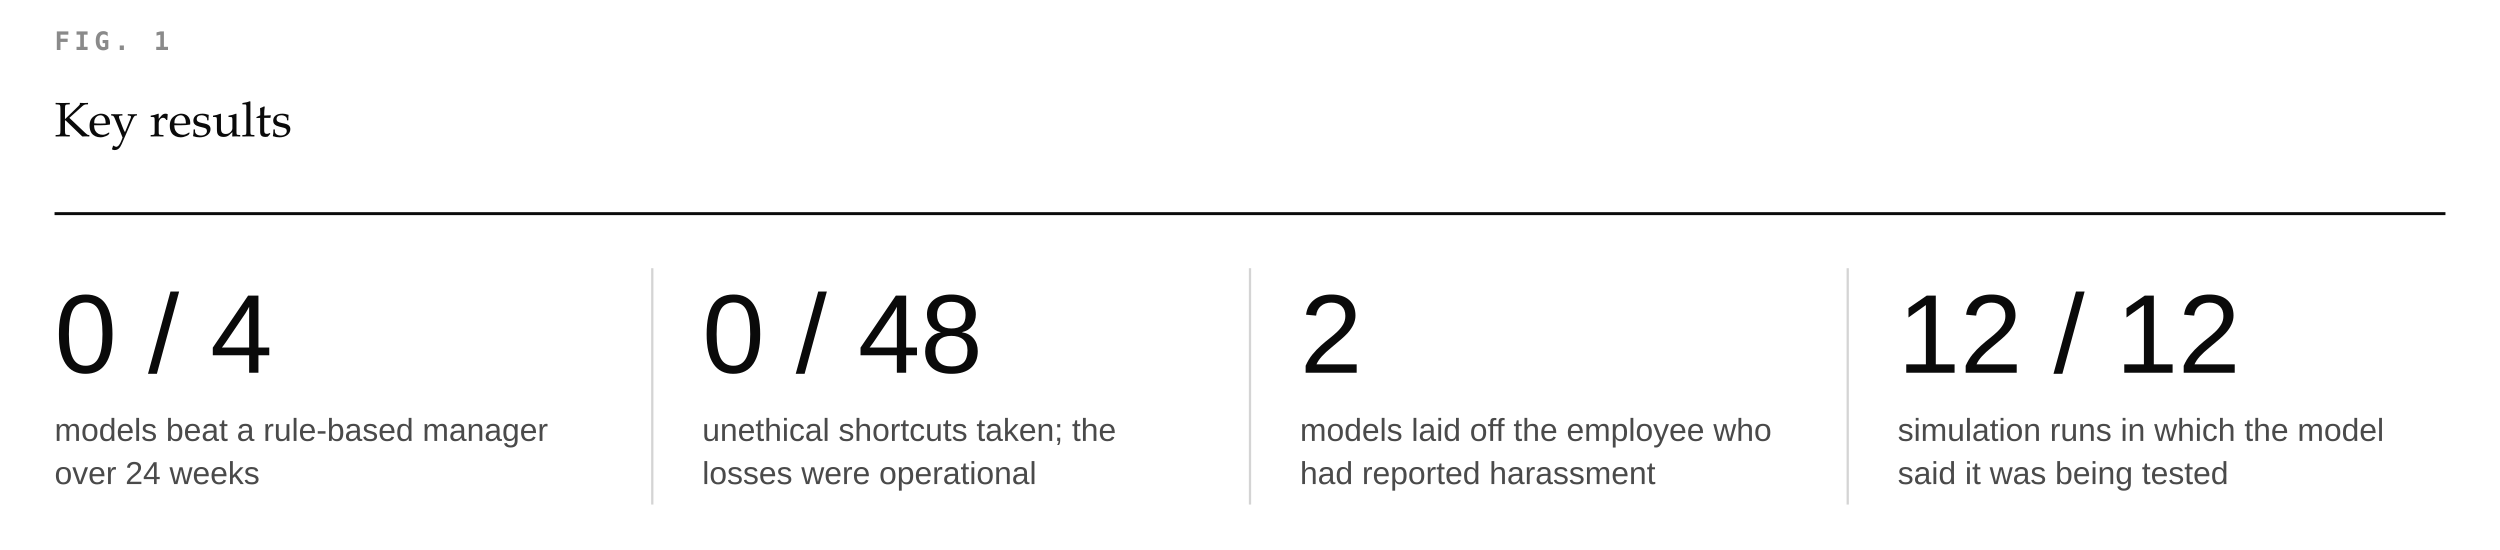
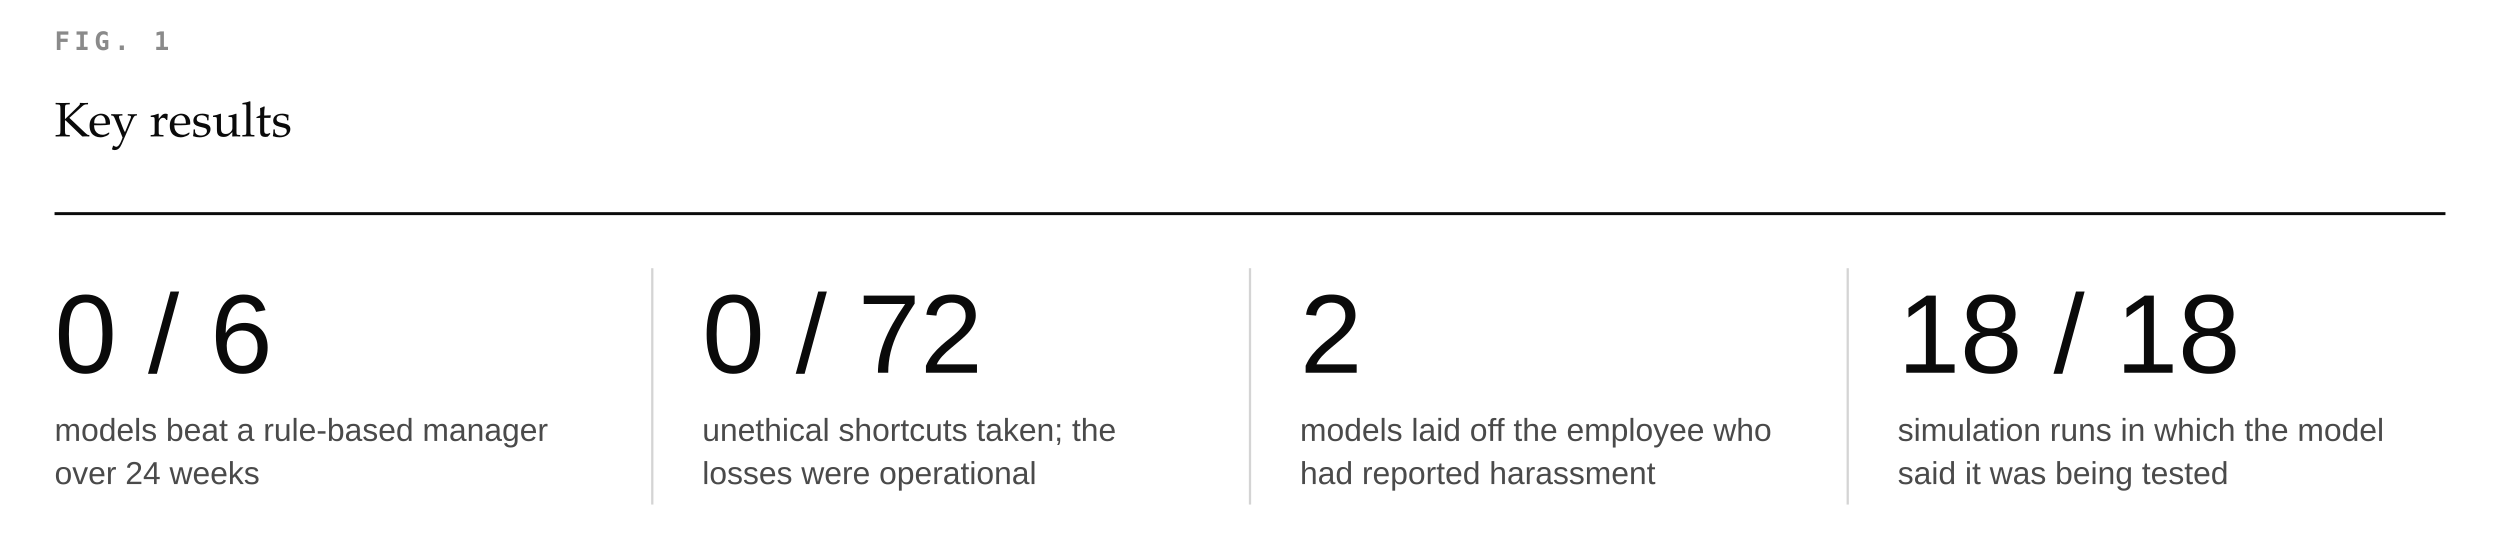
<svg xmlns="http://www.w3.org/2000/svg" width="1100" height="242" viewBox="0 0 1100 242" role="img" aria-label="At a glance">
  <defs>
    <symbol id="logo-claude" viewBox="0 0 24 24">
      <g fill="#0a0a0a" fill-rule="evenodd">
        <path d="M4.709 15.955l4.72-2.647.08-.23-.08-.128H9.2l-.79-.048-2.698-.073-2.339-.097-2.266-.122-.571-.121L0 11.784l.055-.352.48-.321.686.06 1.52.103 2.278.158 1.652.097 2.449.255h.389l.055-.157-.134-.098-.103-.097-2.358-1.596-2.552-1.688-1.336-.972-.724-.491-.364-.462-.158-1.008.656-.722.881.06.225.061.893.686 1.908 1.476 2.491 1.833.365.304.145-.103.019-.073-.164-.274-1.355-2.446-1.446-2.49-.644-1.032-.17-.619a2.97 2.97 0 01-.104-.729L6.283.134 6.696 0l.996.134.42.364.62 1.414 1.002 2.229 1.555 3.03.456.898.243.832.091.255h.158V9.01l.128-1.706.237-2.095.23-2.695.08-.76.376-.91.747-.492.584.28.48.685-.067.444-.286 1.851-.559 2.903-.364 1.942h.212l.243-.242.985-1.306 1.652-2.064.73-.82.85-.904.547-.431h1.033l.76 1.129-.34 1.166-1.064 1.347-.881 1.142-1.264 1.7-.79 1.36.073.11.188-.02 2.856-.606 1.543-.28 1.841-.315.833.388.091.395-.328.807-1.969.486-2.309.462-3.439.813-.042.03.049.061 1.549.146.662.036h1.622l3.02.225.79.522.474.638-.079.485-1.215.62-1.64-.389-3.829-.91-1.312-.329h-.182v.11l1.093 1.068 2.006 1.81 2.509 2.33.127.578-.322.455-.34-.049-2.205-1.657-.851-.747-1.926-1.62h-.128v.17l.444.649 2.345 3.521.122 1.08-.17.353-.608.213-.668-.122-1.374-1.925-1.415-2.167-1.143-1.943-.14.08-.674 7.254-.316.37-.729.28-.607-.461-.322-.747.322-1.476.389-1.924.315-1.53.286-1.9.17-.632-.012-.042-.14.018-1.434 1.967-2.18 2.945-1.726 1.845-.414.164-.717-.37.067-.662.401-.589 2.388-3.036 1.44-1.882.93-1.086-.006-.158h-.055L4.132 18.56l-1.13.146-.487-.456.061-.746.231-.243 1.908-1.312-.006.006z" fill-rule="nonzero" />
      </g>
    </symbol>
    <symbol id="logo-gpt" viewBox="0 0 24 24">
      <g fill="#0a0a0a" fill-rule="evenodd">
        <path d="M9.205 8.658v-2.26c0-.19.072-.333.238-.428l4.543-2.616c.619-.357 1.356-.523 2.117-.523 2.854 0 4.662 2.212 4.662 4.566 0 .167 0 .357-.024.547l-4.71-2.759a.797.797 0 00-.856 0l-5.97 3.473zm10.609 8.8V12.06c0-.333-.143-.57-.429-.737l-5.97-3.473 1.95-1.118a.433.433 0 01.476 0l4.543 2.617c1.309.76 2.189 2.378 2.189 3.948 0 1.808-1.07 3.473-2.76 4.163zM7.802 12.703l-1.95-1.142c-.167-.095-.239-.238-.239-.428V5.899c0-2.545 1.95-4.472 4.591-4.472 1 0 1.927.333 2.712.928L8.23 5.067c-.285.166-.428.404-.428.737v6.898zM12 15.128l-2.795-1.57v-3.33L12 8.658l2.795 1.57v3.33L12 15.128zm1.796 7.23c-1 0-1.927-.332-2.712-.927l4.686-2.712c.285-.166.428-.404.428-.737v-6.898l1.974 1.142c.167.095.238.238.238.428v5.233c0 2.545-1.974 4.472-4.614 4.472zm-5.637-5.303l-4.544-2.617c-1.308-.761-2.188-2.378-2.188-3.948A4.482 4.482 0 014.21 6.327v5.423c0 .333.143.571.428.738l5.947 3.449-1.95 1.118a.432.432 0 01-.476 0zm-.262 3.9c-2.688 0-4.662-2.021-4.662-4.519 0-.19.024-.38.047-.57l4.686 2.71c.286.167.571.167.856 0l5.97-3.448v2.26c0 .19-.07.333-.237.428l-4.543 2.616c-.619.357-1.356.523-2.117.523zm5.899 2.83a5.947 5.947 0 005.827-4.756C22.287 18.339 24 15.84 24 13.296c0-1.665-.713-3.282-1.998-4.448.119-.5.19-.999.19-1.498 0-3.401-2.759-5.947-5.946-5.947-.642 0-1.26.095-1.88.31A5.962 5.962 0 0010.205 0a5.947 5.947 0 00-5.827 4.757C1.713 5.447 0 7.945 0 10.49c0 1.666.713 3.283 1.998 4.448-.119.5-.19 1-.19 1.499 0 3.401 2.759 5.946 5.946 5.946.642 0 1.26-.095 1.88-.309a5.96 5.96 0 004.162 1.713z" />
      </g>
    </symbol>
    <symbol id="logo-gemini" viewBox="0 0 24 24">
      <g fill="#0a0a0a" fill-rule="evenodd">
        <path d="M20.616 10.835a14.147 14.147 0 01-4.45-3.001 14.111 14.111 0 01-3.678-6.452.503.503 0 00-.975 0 14.134 14.134 0 01-3.679 6.452 14.155 14.155 0 01-4.45 3.001c-.65.28-1.318.505-2.002.678a.502.502 0 000 .975c.684.172 1.35.397 2.002.677a14.147 14.147 0 014.45 3.001 14.112 14.112 0 013.679 6.453.502.502 0 00.975 0c.172-.685.397-1.351.677-2.003a14.145 14.145 0 013.001-4.45 14.113 14.113 0 016.453-3.678.503.503 0 000-.975 13.245 13.245 0 01-2.003-.678z" />
        <path d="M20.616 10.835a14.147 14.147 0 01-4.45-3.001 14.111 14.111 0 01-3.678-6.452.503.503 0 00-.975 0 14.134 14.134 0 01-3.679 6.452 14.155 14.155 0 01-4.45 3.001c-.65.28-1.318.505-2.002.678a.502.502 0 000 .975c.684.172 1.35.397 2.002.677a14.147 14.147 0 014.45 3.001 14.112 14.112 0 013.679 6.453.502.502 0 00.975 0c.172-.685.397-1.351.677-2.003a14.145 14.145 0 013.001-4.45 14.113 14.113 0 016.453-3.678.503.503 0 000-.975 13.245 13.245 0 01-2.003-.678z" />
        <path d="M20.616 10.835a14.147 14.147 0 01-4.45-3.001 14.111 14.111 0 01-3.678-6.452.503.503 0 00-.975 0 14.134 14.134 0 01-3.679 6.452 14.155 14.155 0 01-4.45 3.001c-.65.28-1.318.505-2.002.678a.502.502 0 000 .975c.684.172 1.35.397 2.002.677a14.147 14.147 0 014.45 3.001 14.112 14.112 0 013.679 6.453.502.502 0 00.975 0c.172-.685.397-1.351.677-2.003a14.145 14.145 0 013.001-4.45 14.113 14.113 0 016.453-3.678.503.503 0 000-.975 13.245 13.245 0 01-2.003-.678z" />
        <path d="M20.616 10.835a14.147 14.147 0 01-4.45-3.001 14.111 14.111 0 01-3.678-6.452.503.503 0 00-.975 0 14.134 14.134 0 01-3.679 6.452 14.155 14.155 0 01-4.45 3.001c-.65.28-1.318.505-2.002.678a.502.502 0 000 .975c.684.172 1.35.397 2.002.677a14.147 14.147 0 014.45 3.001 14.112 14.112 0 013.679 6.453.502.502 0 00.975 0c.172-.685.397-1.351.677-2.003a14.145 14.145 0 013.001-4.45 14.113 14.113 0 016.453-3.678.503.503 0 000-.975 13.245 13.245 0 01-2.003-.678z" />
      </g>
    </symbol>
    <symbol id="logo-grok" viewBox="0 0 24 24">
      <g fill="#0a0a0a" fill-rule="evenodd">
        <path d="M9.27 15.29l7.978-5.897c.391-.29.95-.177 1.137.272.98 2.369.542 5.215-1.41 7.169-1.951 1.954-4.667 2.382-7.149 1.406l-2.711 1.257c3.889 2.661 8.611 2.003 11.562-.953 2.341-2.344 3.066-5.539 2.388-8.42l.006.007c-.983-4.232.242-5.924 2.75-9.383.06-.082.12-.164.179-.248l-3.301 3.305v-.01L9.267 15.292M7.623 16.723c-2.792-2.67-2.31-6.801.071-9.184 1.761-1.763 4.647-2.483 7.166-1.425l2.705-1.25a7.808 7.808 0 00-1.829-1A8.975 8.975 0 005.984 5.83c-2.533 2.536-3.33 6.436-1.962 9.764 1.022 2.487-.653 4.246-2.34 6.022-.599.63-1.199 1.259-1.682 1.925l7.62-6.815" />
      </g>
    </symbol>
+     <symbol id="logo-opus" viewBox="0 0 24 24">
+       <g fill="#0a0a0a" fill-rule="evenodd">
+         <path d="M4.709 15.955l4.72-2.647.08-.23-.08-.128H9.2l-.79-.048-2.698-.073-2.339-.097-2.266-.122-.571-.121L0 11.784l.055-.352.48-.321.686.06 1.52.103 2.278.158 1.652.097 2.449.255h.389l.055-.157-.134-.098-.103-.097-2.358-1.596-2.552-1.688-1.336-.972-.724-.491-.364-.462-.158-1.008.656-.722.881.06.225.061.893.686 1.908 1.476 2.491 1.833.365.304.145-.103.019-.073-.164-.274-1.355-2.446-1.446-2.49-.644-1.032-.17-.619a2.97 2.97 0 01-.104-.729L6.283.134 6.696 0l.996.134.42.364.62 1.414 1.002 2.229 1.555 3.03.456.898.243.832.091.255h.158V9.01l.128-1.706.237-2.095.23-2.695.08-.76.376-.91.747-.492.584.28.48.685-.067.444-.286 1.851-.559 2.903-.364 1.942h.212l.243-.242.985-1.306 1.652-2.064.73-.82.85-.904.547-.431h1.033l.76 1.129-.34 1.166-1.064 1.347-.881 1.142-1.264 1.7-.79 1.36.073.11.188-.02 2.856-.606 1.543-.28 1.841-.315.833.388.091.395-.328.807-1.969.486-2.309.462-3.439.813-.042.03.049.061 1.549.146.662.036h1.622l3.02.225.79.522.474.638-.079.485-1.215.62-1.64-.389-3.829-.91-1.312-.329h-.182v.11l1.093 1.068 2.006 1.81 2.509 2.33.127.578-.322.455-.34-.049-2.205-1.657-.851-.747-1.926-1.62h-.128v.17l.444.649 2.345 3.521.122 1.08-.17.353-.608.213-.668-.122-1.374-1.925-1.415-2.167-1.143-1.943-.14.08-.674 7.254-.316.37-.729.28-.607-.461-.322-.747.322-1.476.389-1.924.315-1.53.286-1.9.17-.632-.012-.042-.14.018-1.434 1.967-2.18 2.945-1.726 1.845-.414.164-.717-.37.067-.662.401-.589 2.388-3.036 1.44-1.882.93-1.086-.006-.158h-.055L4.132 18.56l-1.13.146-.487-.456.061-.746.231-.243 1.908-1.312-.006.006z" fill-rule="nonzero" />
+       </g>
+     </symbol>
+     <symbol id="logo-astra" viewBox="0 0 24 24">
+       <g fill="#0a0a0a" fill-rule="evenodd">
+         <path d="M9.205 8.658v-2.26c0-.19.072-.333.238-.428l4.543-2.616c.619-.357 1.356-.523 2.117-.523 2.854 0 4.662 2.212 4.662 4.566 0 .167 0 .357-.024.547l-4.71-2.759a.797.797 0 00-.856 0l-5.97 3.473zm10.609 8.8V12.06c0-.333-.143-.57-.429-.737l-5.97-3.473 1.95-1.118a.433.433 0 01.476 0l4.543 2.617c1.309.76 2.189 2.378 2.189 3.948 0 1.808-1.07 3.473-2.76 4.163zM7.802 12.703l-1.95-1.142c-.167-.095-.239-.238-.239-.428V5.899c0-2.545 1.95-4.472 4.591-4.472 1 0 1.927.333 2.712.928L8.23 5.067c-.285.166-.428.404-.428.737v6.898zM12 15.128l-2.795-1.57v-3.33L12 8.658l2.795 1.57v3.33L12 15.128zm1.796 7.23c-1 0-1.927-.332-2.712-.927l4.686-2.712c.285-.166.428-.404.428-.737v-6.898l1.974 1.142c.167.095.238.238.238.428v5.233c0 2.545-1.974 4.472-4.614 4.472zm-5.637-5.303l-4.544-2.617c-1.308-.761-2.188-2.378-2.188-3.948A4.482 4.482 0 014.21 6.327v5.423c0 .333.143.571.428.738l5.947 3.449-1.95 1.118a.432.432 0 01-.476 0zm-.262 3.9c-2.688 0-4.662-2.021-4.662-4.519 0-.19.024-.38.047-.57l4.686 2.71c.286.167.571.167.856 0l5.97-3.448v2.26c0 .19-.07.333-.237.428l-4.543 2.616c-.619.357-1.356.523-2.117.523zm5.899 2.83a5.947 5.947 0 005.827-4.756C22.287 18.339 24 15.84 24 13.296c0-1.665-.713-3.282-1.998-4.448.119-.5.19-.999.19-1.498 0-3.401-2.759-5.947-5.946-5.947-.642 0-1.26.095-1.88.31A5.962 5.962 0 0010.205 0a5.947 5.947 0 00-5.827 4.757C1.713 5.447 0 7.945 0 10.49c0 1.666.713 3.283 1.998 4.448-.119.5-.19 1-.19 1.499 0 3.401 2.759 5.946 5.946 5.946.642 0 1.26-.095 1.88-.309a5.96 5.96 0 004.162 1.713z" />
+       </g>
+     </symbol>
  </defs>
  <rect width="1100" height="242" fill="#ffffff" />
  <text x="24.0" y="22.0" font-family="ui-monospace,SFMono-Regular,Menlo,Consolas,monospace" font-size="11.2" font-weight="600" fill="#8a8a8a" text-anchor="start" letter-spacing="2">FIG. 1</text>
  <g transform="translate(0,26)">
    <text x="24.0" y="34.0" font-family="'Source Serif 4','Source Serif Pro',Charter,'Iowan Old Style','Palatino Linotype',Georgia,serif" font-size="21.3" font-weight="500" fill="#0a0a0a" text-anchor="start">Key results</text>
    <text x="24.0" y="56.0" font-family="'Segoe UI',Aptos,-apple-system,BlinkMacSystemFont,'Helvetica Neue',Arial,sans-serif" font-size="12.9" font-weight="400" fill="#4a4a4a" text-anchor="start" />
    <line x1="24.0" x2="1076.0" y1="68.0" y2="68.0" stroke="#0a0a0a" stroke-width="1.3" />
-     <text x="24.0" y="138.0" font-family="'Segoe UI',Aptos,-apple-system,BlinkMacSystemFont,'Helvetica Neue',Arial,sans-serif" font-size="49.3" font-weight="300" fill="#0a0a0a" text-anchor="start">0 / 4</text>
+     <text x="24.0" y="138.0" font-family="'Segoe UI',Aptos,-apple-system,BlinkMacSystemFont,'Helvetica Neue',Arial,sans-serif" font-size="49.3" font-weight="300" fill="#0a0a0a" text-anchor="start">0 / 6</text>
    <text x="24.0" y="168.0" font-family="'Segoe UI',Aptos,-apple-system,BlinkMacSystemFont,'Helvetica Neue',Arial,sans-serif" font-size="14.0" font-weight="400" fill="#4a4a4a" text-anchor="start">models beat a rule-based manager</text>
    <text x="24.0" y="187.0" font-family="'Segoe UI',Aptos,-apple-system,BlinkMacSystemFont,'Helvetica Neue',Arial,sans-serif" font-size="14.0" font-weight="400" fill="#4a4a4a" text-anchor="start">over 24 weeks</text>
    <line x1="287.0" x2="287.0" y1="92.0" y2="196.0" stroke="#d4d4d4" stroke-width="1" />
-     <text x="309.0" y="138.0" font-family="'Segoe UI',Aptos,-apple-system,BlinkMacSystemFont,'Helvetica Neue',Arial,sans-serif" font-size="49.3" font-weight="300" fill="#0a0a0a" text-anchor="start">0 / 48</text>
+     <text x="309.0" y="138.0" font-family="'Segoe UI',Aptos,-apple-system,BlinkMacSystemFont,'Helvetica Neue',Arial,sans-serif" font-size="49.3" font-weight="300" fill="#0a0a0a" text-anchor="start">0 / 72</text>
    <text x="309.0" y="168.0" font-family="'Segoe UI',Aptos,-apple-system,BlinkMacSystemFont,'Helvetica Neue',Arial,sans-serif" font-size="14.0" font-weight="400" fill="#4a4a4a" text-anchor="start">unethical shortcuts taken; the</text>
    <text x="309.0" y="187.0" font-family="'Segoe UI',Aptos,-apple-system,BlinkMacSystemFont,'Helvetica Neue',Arial,sans-serif" font-size="14.0" font-weight="400" fill="#4a4a4a" text-anchor="start">losses were operational</text>
    <line x1="550.0" x2="550.0" y1="92.0" y2="196.0" stroke="#d4d4d4" stroke-width="1" />
    <text x="572.0" y="138.0" font-family="'Segoe UI',Aptos,-apple-system,BlinkMacSystemFont,'Helvetica Neue',Arial,sans-serif" font-size="49.3" font-weight="300" fill="#0a0a0a" text-anchor="start">2</text>
    <text x="572.0" y="168.0" font-family="'Segoe UI',Aptos,-apple-system,BlinkMacSystemFont,'Helvetica Neue',Arial,sans-serif" font-size="14.0" font-weight="400" fill="#4a4a4a" text-anchor="start">models laid off the employee who</text>
    <text x="572.0" y="187.0" font-family="'Segoe UI',Aptos,-apple-system,BlinkMacSystemFont,'Helvetica Neue',Arial,sans-serif" font-size="14.0" font-weight="400" fill="#4a4a4a" text-anchor="start">had reported harassment</text>
    <line x1="813.0" x2="813.0" y1="92.0" y2="196.0" stroke="#d4d4d4" stroke-width="1" />
-     <text x="835.0" y="138.0" font-family="'Segoe UI',Aptos,-apple-system,BlinkMacSystemFont,'Helvetica Neue',Arial,sans-serif" font-size="49.3" font-weight="300" fill="#0a0a0a" text-anchor="start">12 / 12</text>
+     <text x="835.0" y="138.0" font-family="'Segoe UI',Aptos,-apple-system,BlinkMacSystemFont,'Helvetica Neue',Arial,sans-serif" font-size="49.3" font-weight="300" fill="#0a0a0a" text-anchor="start">18 / 18</text>
    <text x="835.0" y="168.0" font-family="'Segoe UI',Aptos,-apple-system,BlinkMacSystemFont,'Helvetica Neue',Arial,sans-serif" font-size="14.0" font-weight="400" fill="#4a4a4a" text-anchor="start">simulation runs in which the model</text>
    <text x="835.0" y="187.0" font-family="'Segoe UI',Aptos,-apple-system,BlinkMacSystemFont,'Helvetica Neue',Arial,sans-serif" font-size="14.0" font-weight="400" fill="#4a4a4a" text-anchor="start">said it was being tested</text>
  </g>
</svg>
